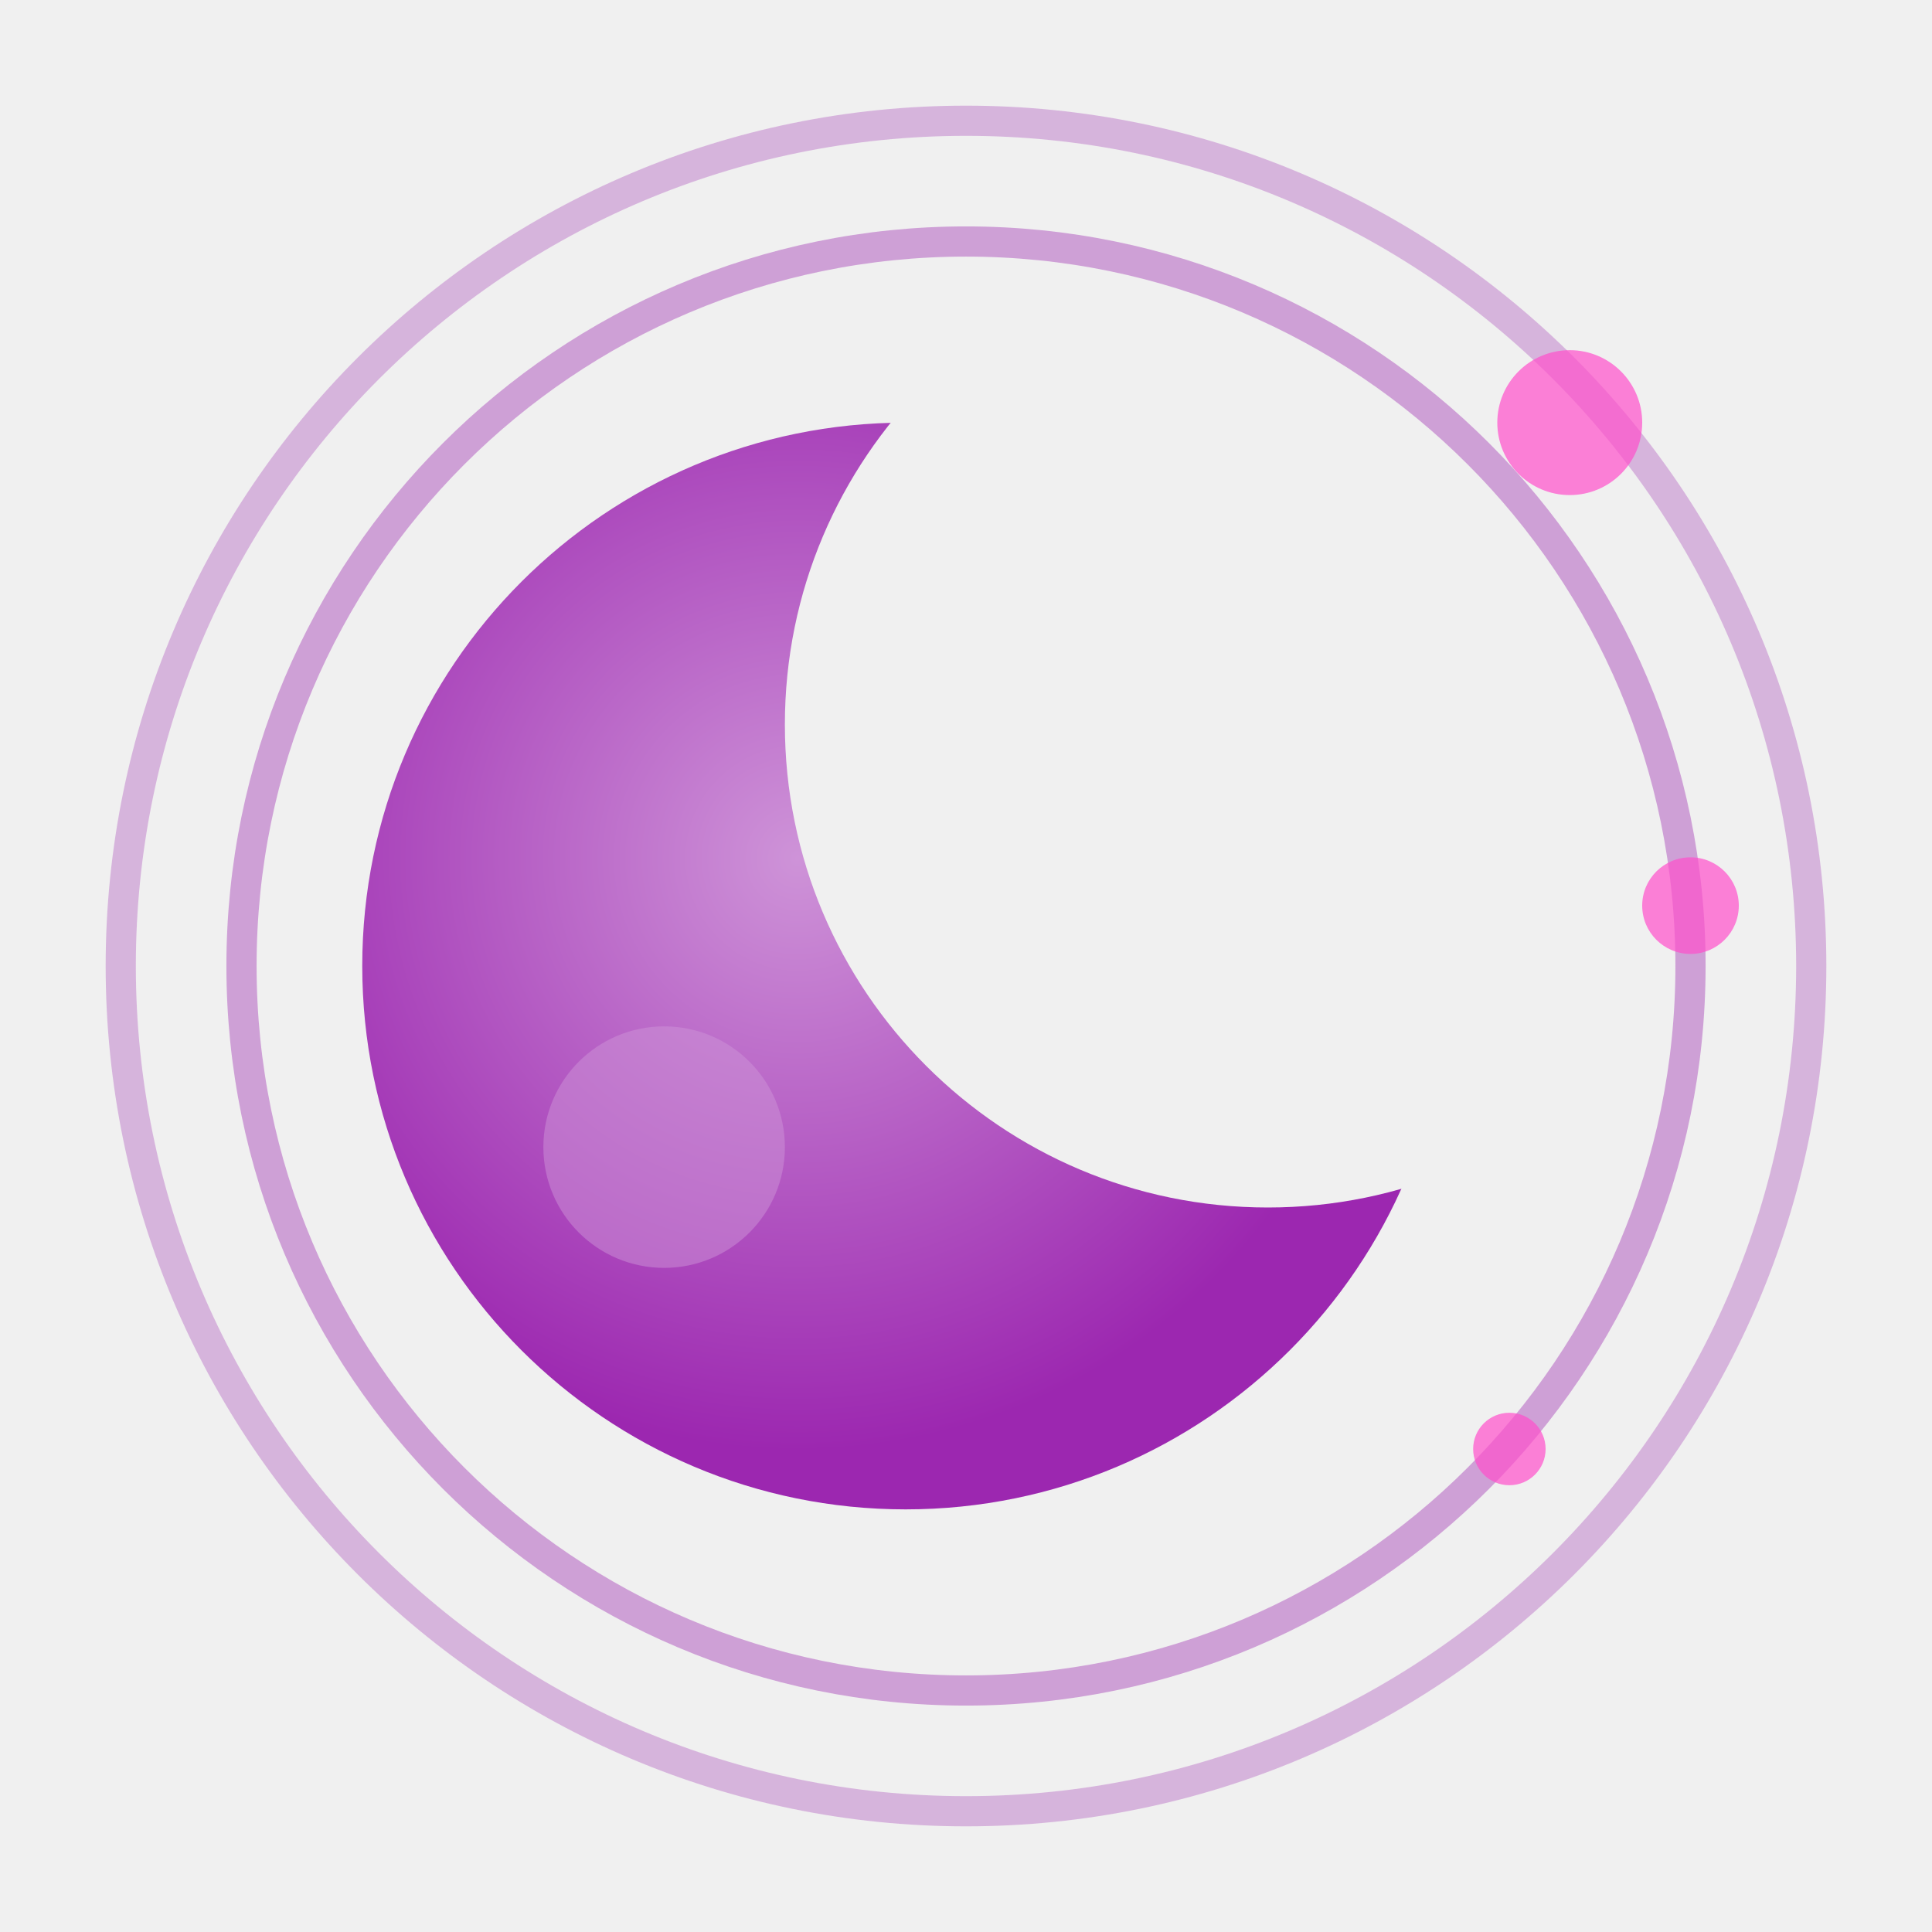
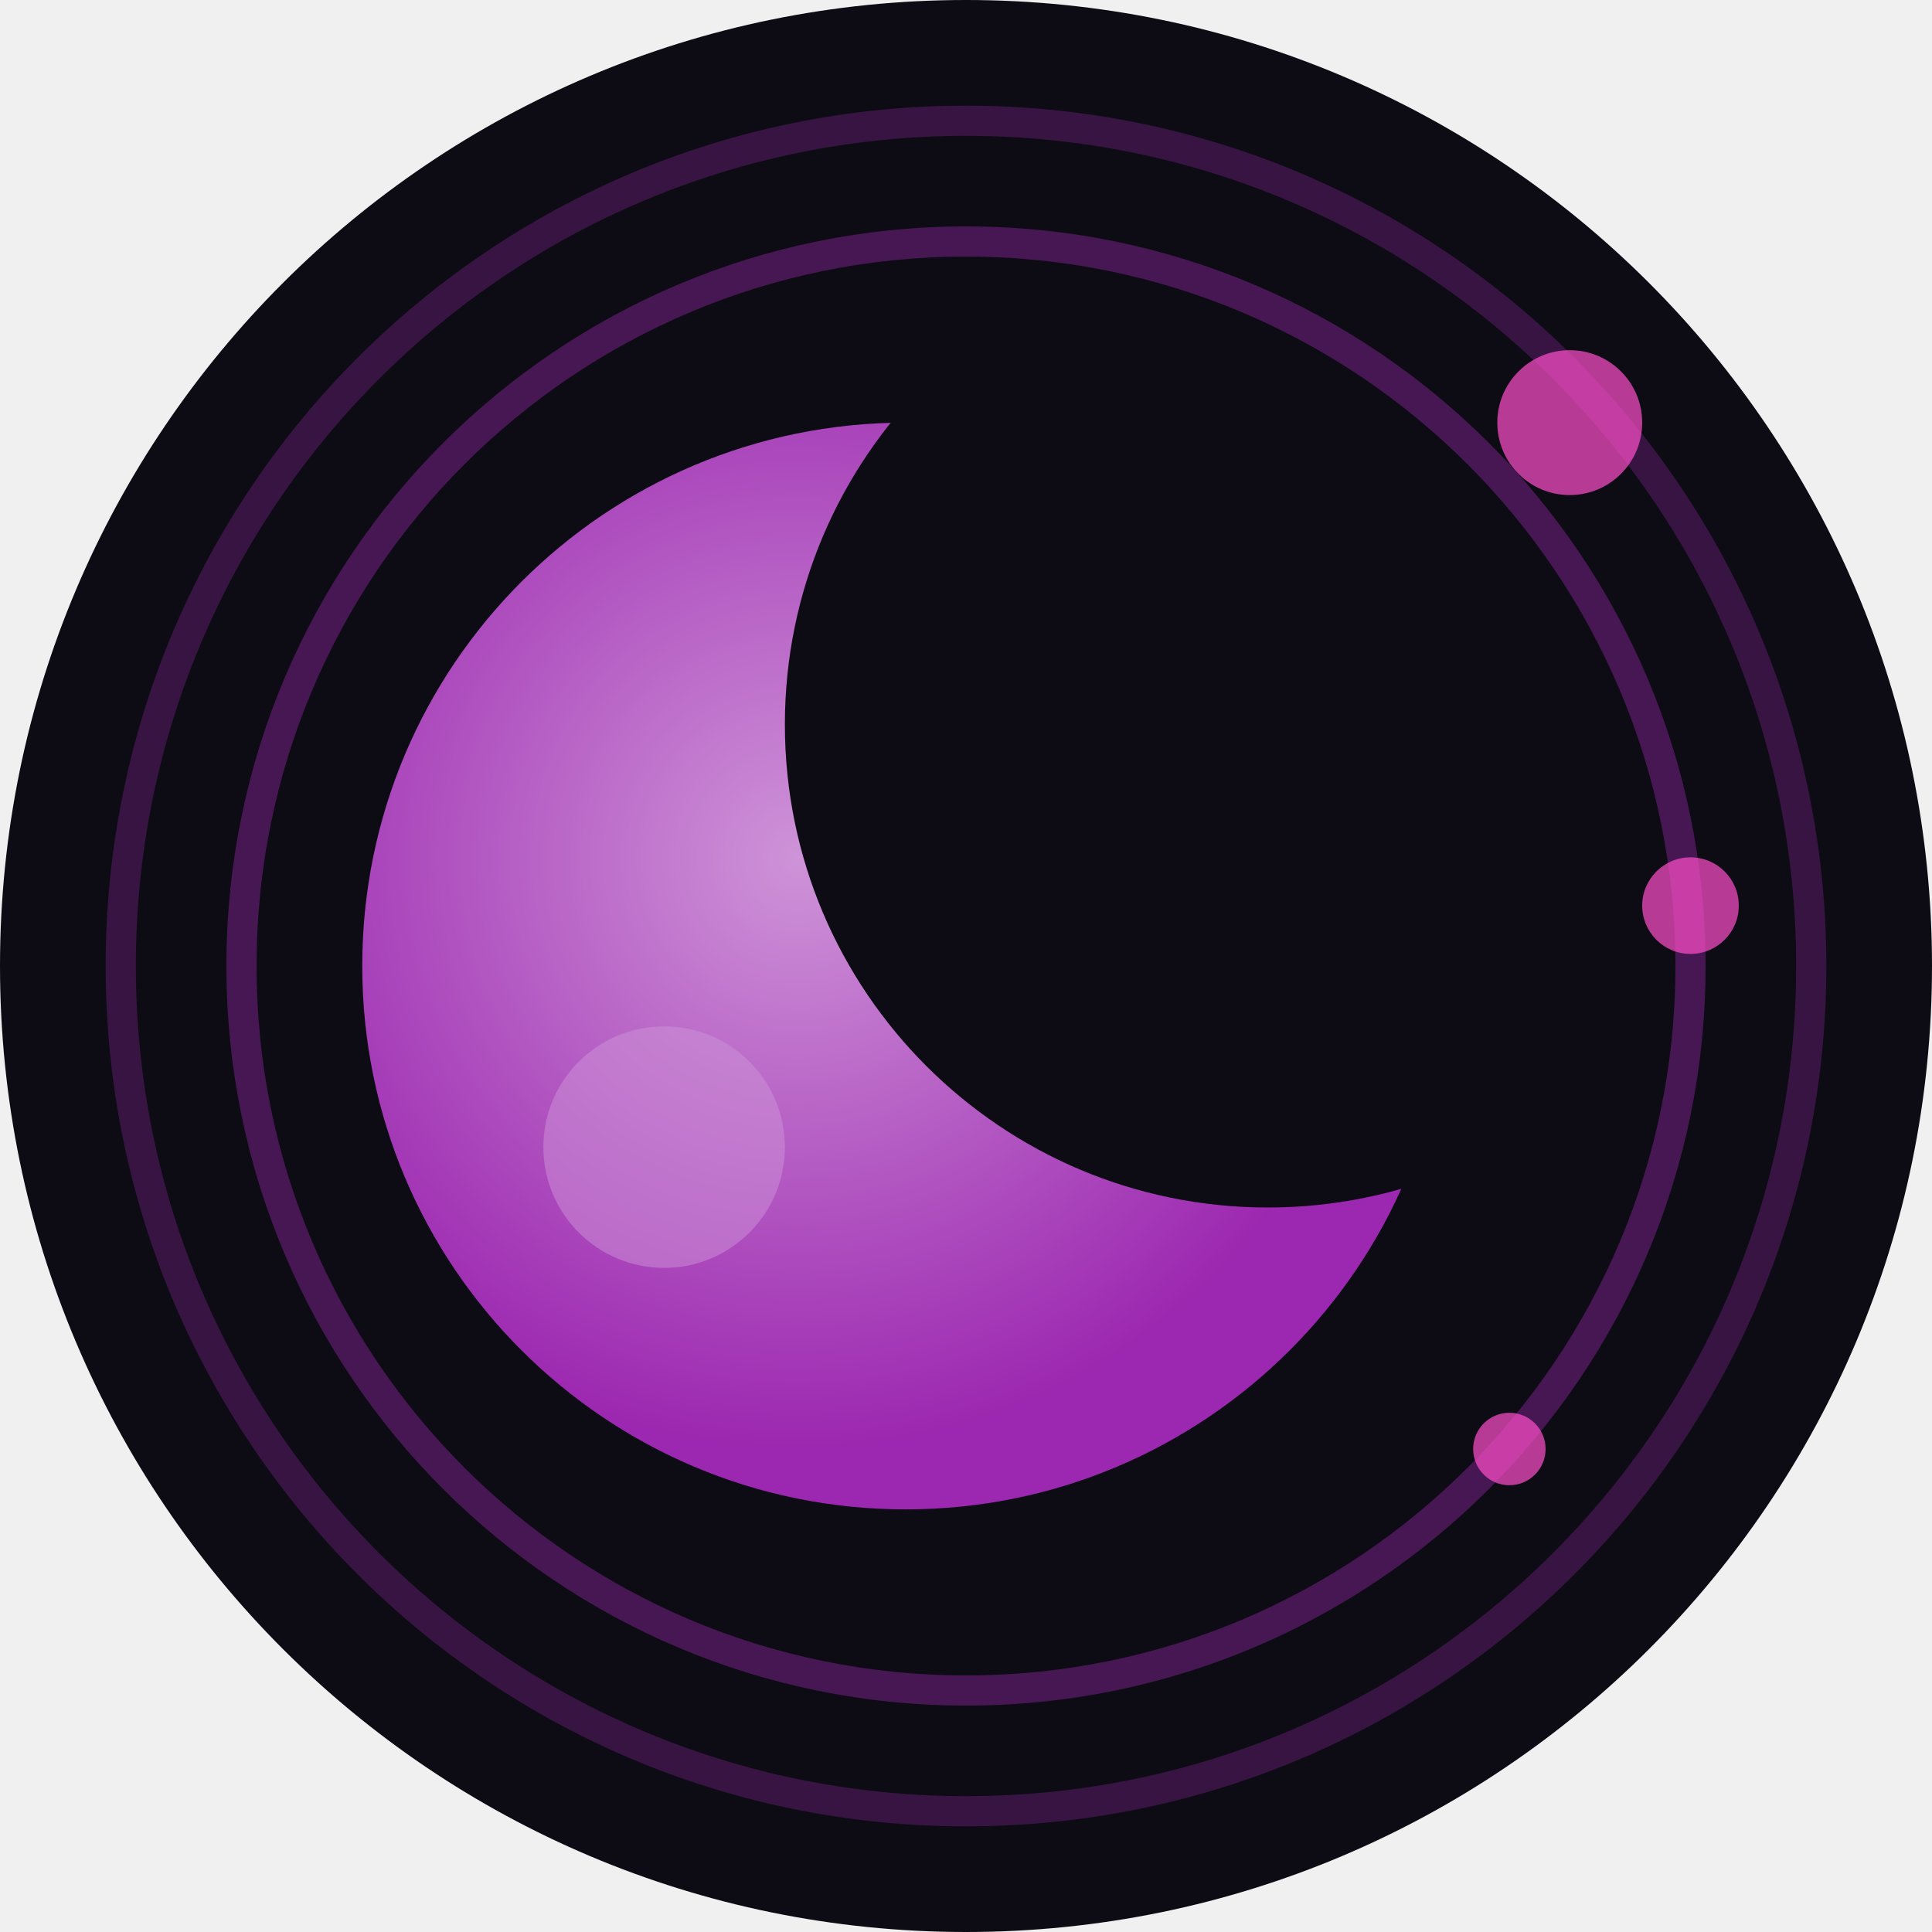
<svg xmlns="http://www.w3.org/2000/svg" viewBox="0 0 32 32">
+   <circle cx="16" cy="16" r="16" fill="#0d0c14" />
  <defs>
    <radialGradient id="moonGradient" cx="40%" cy="40%" r="55%">
      <stop offset="0%" style="stop-color:#ce93d8;stop-opacity:1" />
      <stop offset="100%" style="stop-color:#9c27b0;stop-opacity:1" />
    </radialGradient>
    <mask id="crescentMask">
      <rect width="32" height="32" fill="white" />
      <circle cx="21" cy="12" r="8" fill="black" />
    </mask>
  </defs>
  <circle cx="16" cy="16" r="14" fill="none" stroke="#9c27b0" stroke-width="0.5" opacity="0.3" />
  <circle cx="16" cy="16" r="12" fill="none" stroke="#9c27b0" stroke-width="0.5" opacity="0.4" />
  <g fill="#ff4ecb" opacity="0.7">
    <circle cx="26" cy="7" r="1.2" />
    <circle cx="28" cy="15" r="0.8" />
    <circle cx="25" cy="24" r="0.6" />
  </g>
  <circle cx="15" cy="16" r="9" fill="url(#moonGradient)" mask="url(#crescentMask)" />
  <circle cx="11" cy="19" r="2" fill="#ce93d8" opacity="0.5" />
</svg>
